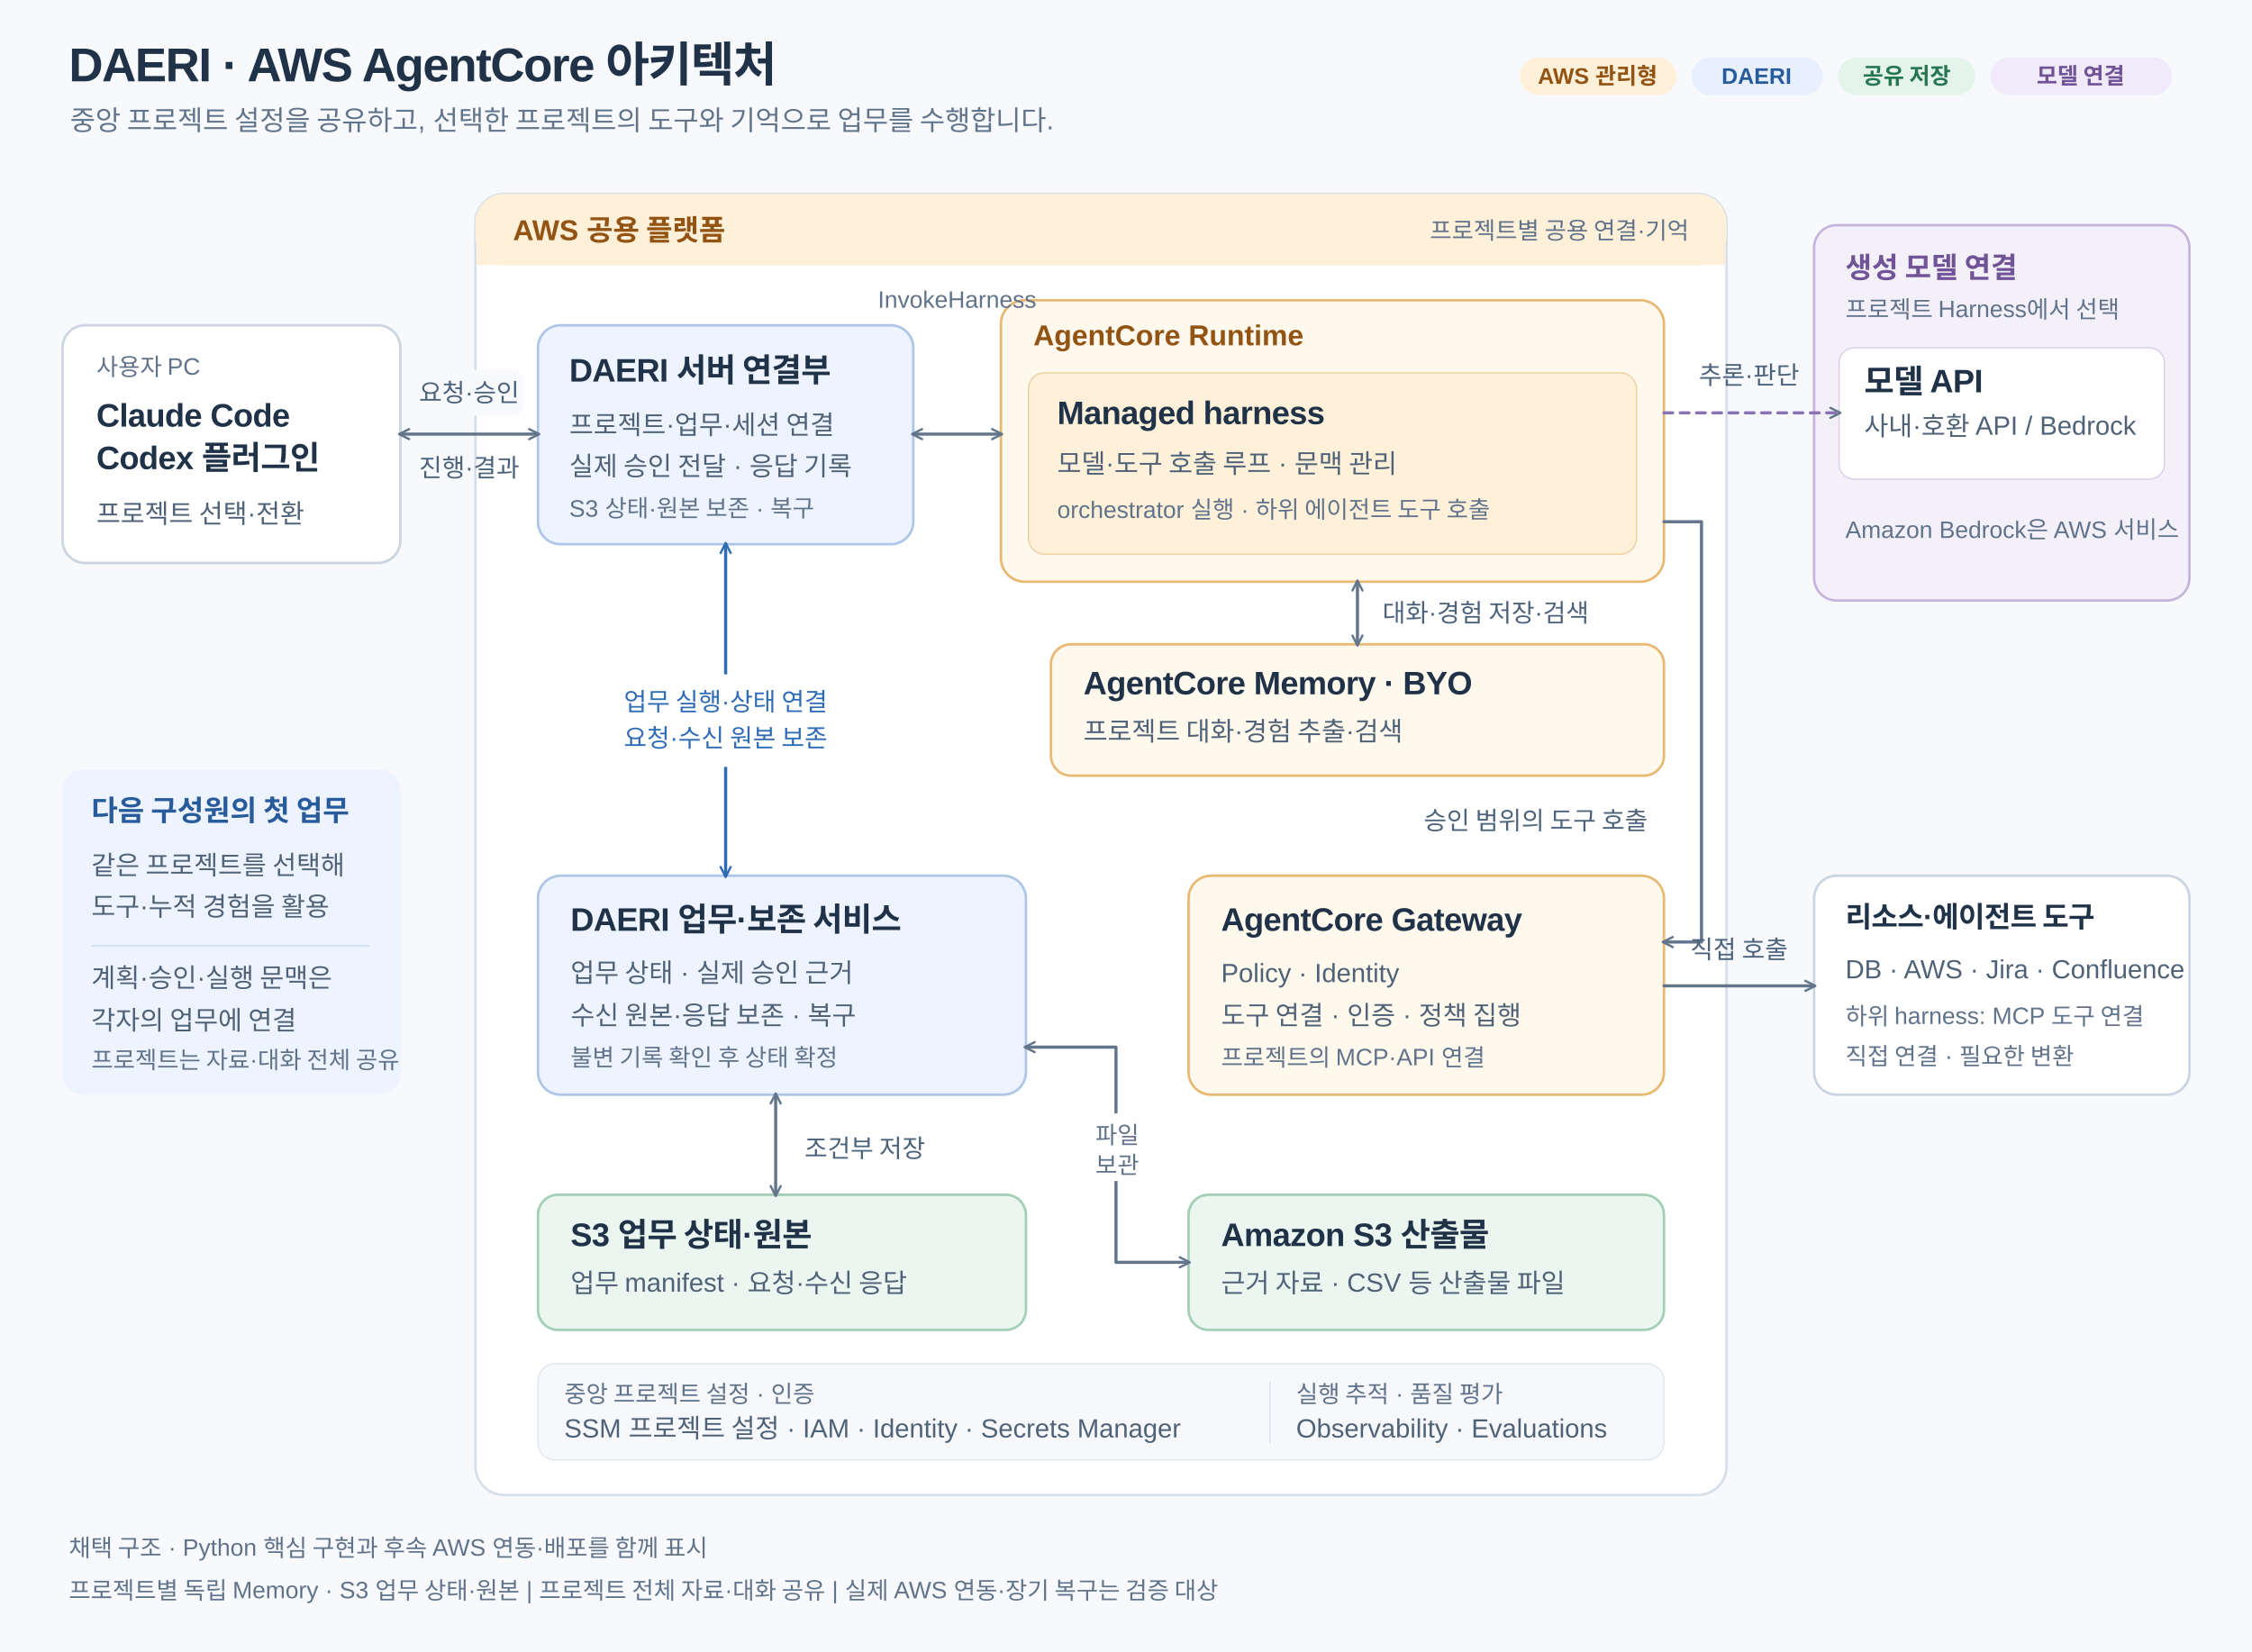
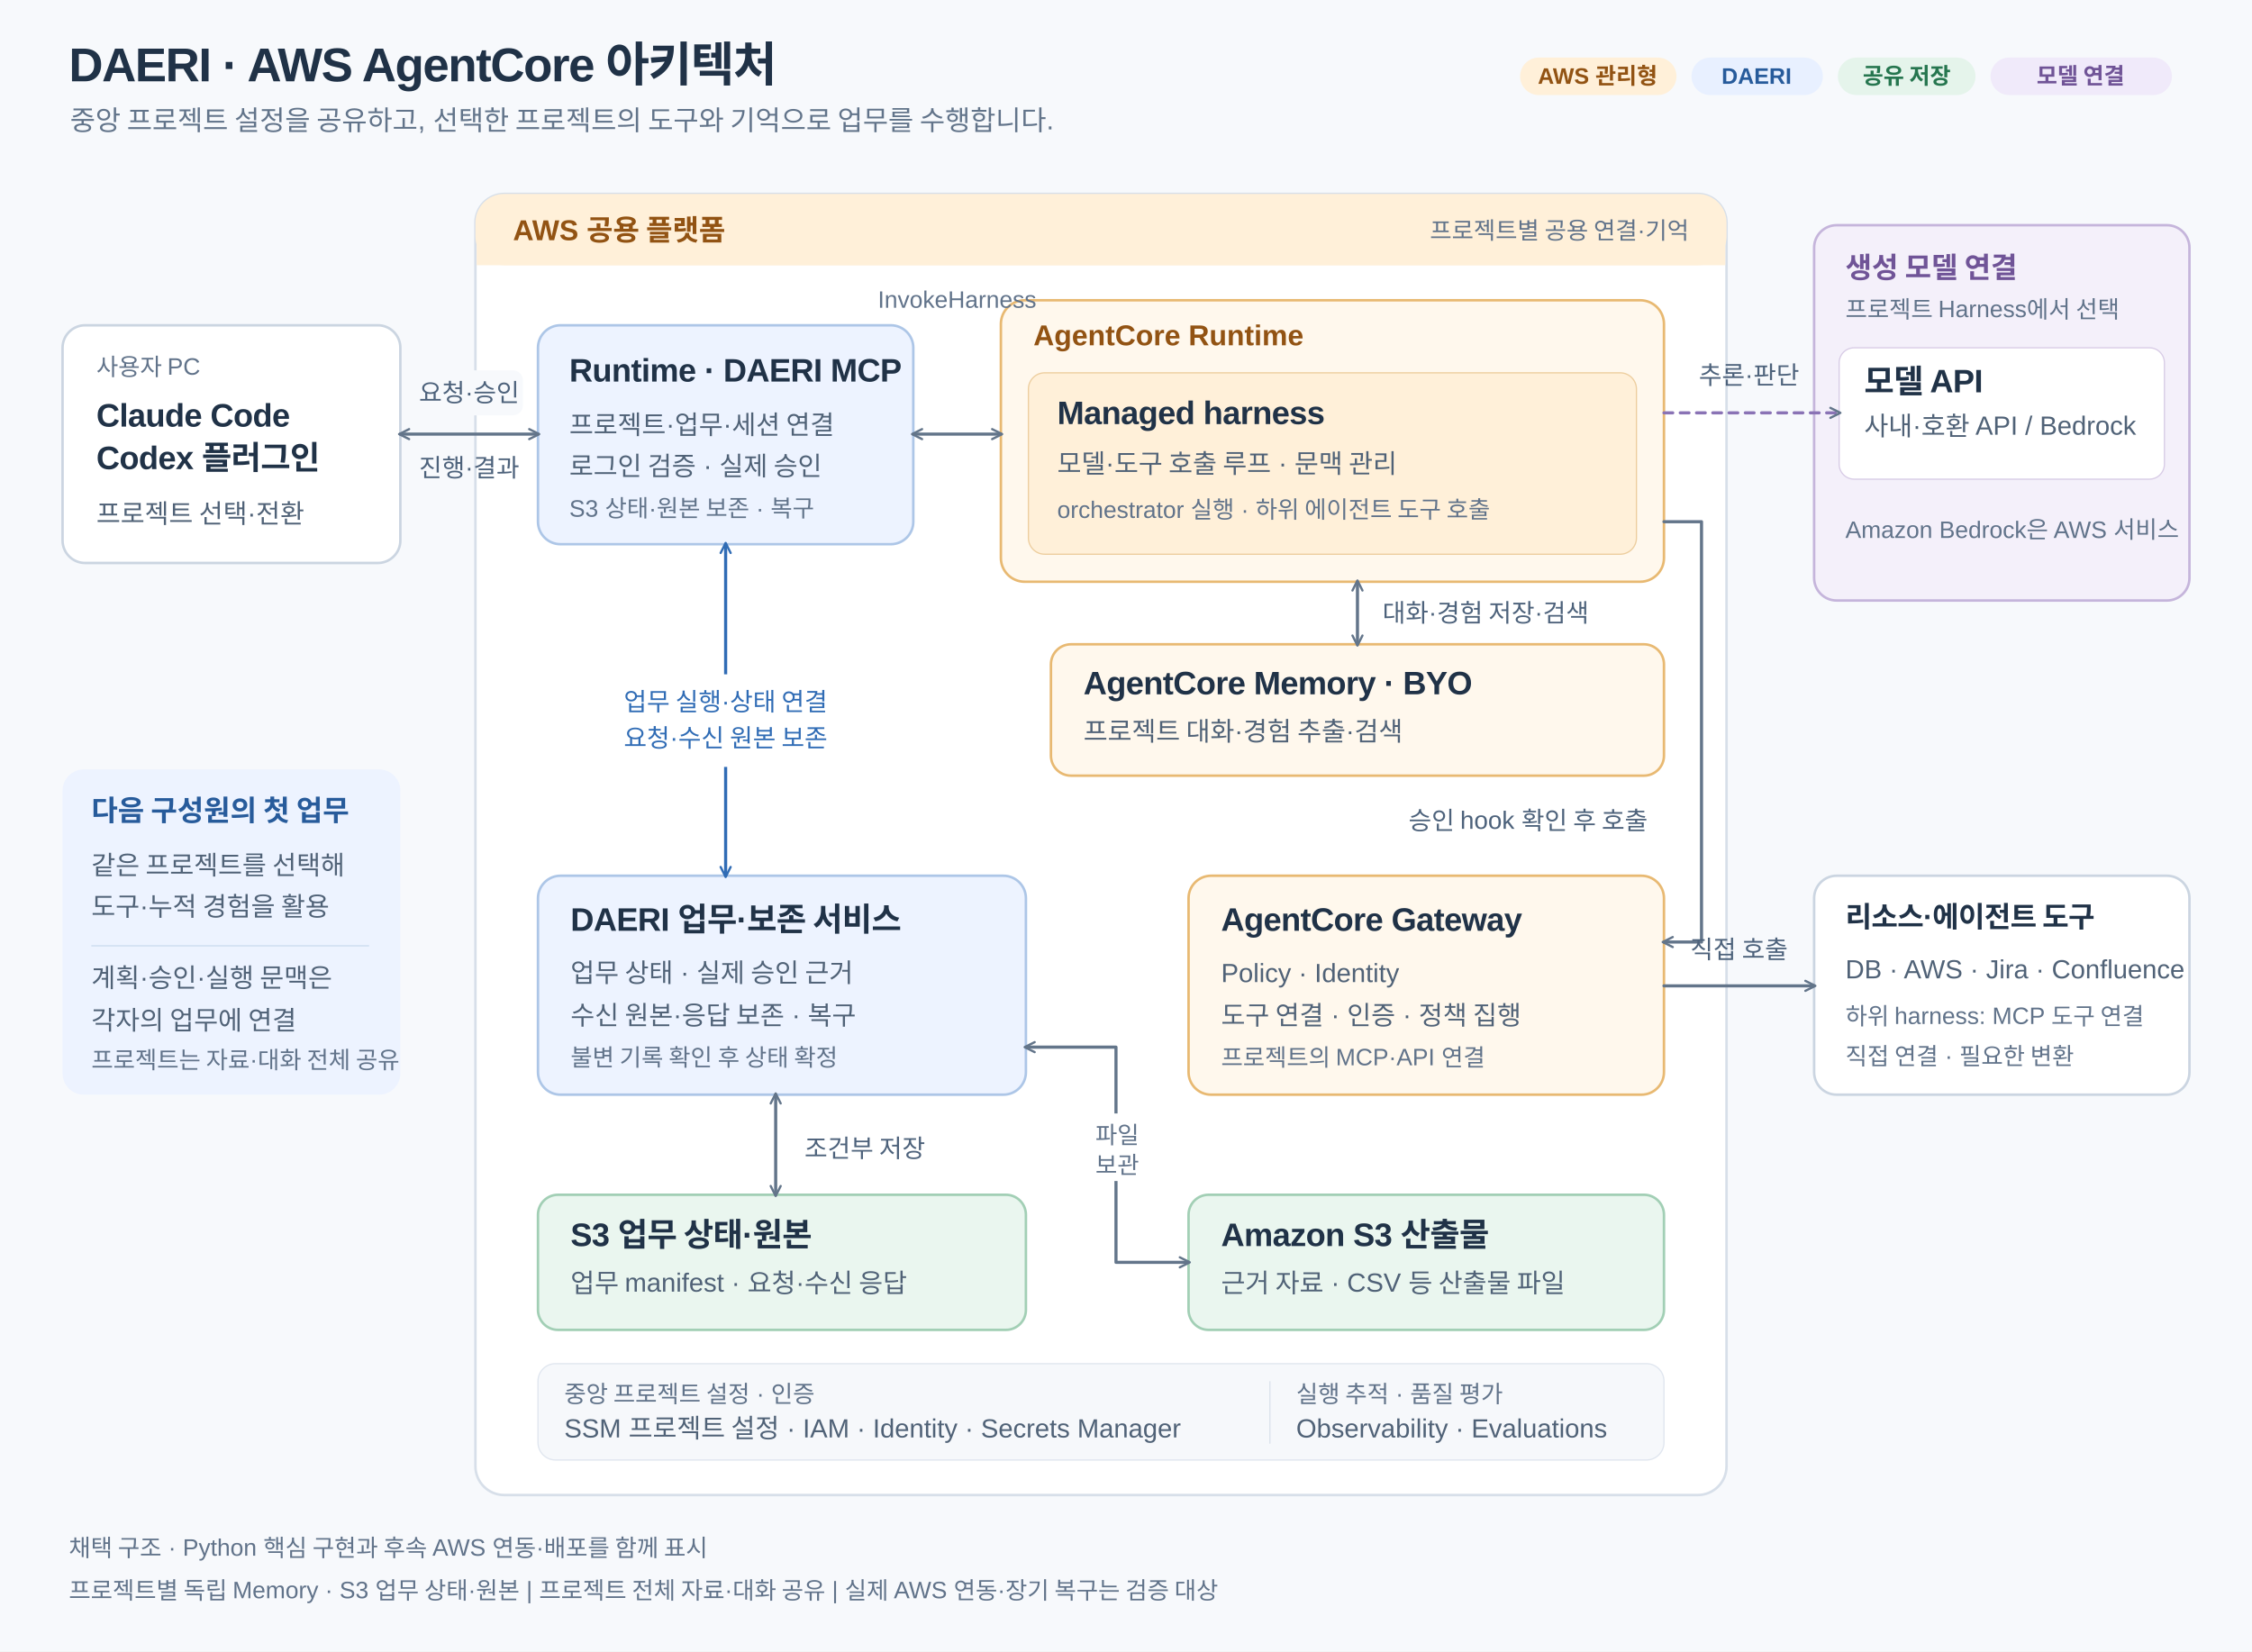
<svg xmlns="http://www.w3.org/2000/svg" width="1800" height="1320" viewBox="0 0 1800 1320" role="img" aria-labelledby="title desc">
  <defs>
    <marker id="arrow" markerWidth="10" markerHeight="10" refX="8" refY="5" orient="auto-start-reverse" markerUnits="userSpaceOnUse">
      <path d="M1 1 9 5 1 9" fill="none" stroke="#63758a" stroke-width="1.8" stroke-linecap="round" stroke-linejoin="round" />
    </marker>
    <marker id="blueArrow" markerWidth="10" markerHeight="10" refX="8" refY="5" orient="auto-start-reverse" markerUnits="userSpaceOnUse">
      <path d="M1 1 9 5 1 9" fill="none" stroke="#306cb5" stroke-width="1.8" stroke-linecap="round" stroke-linejoin="round" />
    </marker>
    <style>
      text{font-family:"Apple SD Gothic Neo","Noto Sans KR",Arial,sans-serif;fill:#203247}
      .title{font-size:38px;font-weight:750;letter-spacing:-1px}.subtitle{font-size:22px;fill:#62748a}
      .group{font-size:23px;font-weight:700}.heading{font-size:26px;font-weight:750;letter-spacing:-.4px}.body{font-size:21px;fill:#506277}.small{font-size:19px;fill:#61738a}.label{font-size:20px;fill:#4d627b}.tag{font-size:18px;font-weight:650}
      .line{fill:none;stroke:#63758a;stroke-width:2.5;stroke-linecap:round;stroke-linejoin:round;marker-end:url(#arrow)}
      .two{marker-start:url(#arrow)}.blue{stroke:#306cb5;marker-end:url(#blueArrow);marker-start:url(#blueArrow)}
      .providerLine{fill:none;stroke:#8a73b5;stroke-width:2.5;stroke-linecap:round;stroke-linejoin:round;stroke-dasharray:7 6;marker-end:url(#arrow)}
    </style>
  </defs>
  <rect width="1800" height="1320" fill="#f7f9fc" />
  <text x="55" y="65" class="title">DAERI · AWS AgentCore 아키텍처</text>
  <text x="56" y="104" class="subtitle">중앙 프로젝트 설정을 공유하고, 선택한 프로젝트의 도구와 기억으로 업무를 수행합니다.</text>
  <g transform="translate(1215 46)">
    <rect width="125" height="30" rx="15" fill="#fff0d9" />
    <text x="62" y="21" text-anchor="middle" class="tag" style="fill:#925313">AWS 관리형</text>
    <rect x="137" width="105" height="30" rx="15" fill="#e8f0ff" />
    <text x="189" y="21" text-anchor="middle" class="tag" style="fill:#275b9b">DAERI</text>
    <rect x="254" width="110" height="30" rx="15" fill="#e5f4eb" />
    <text x="309" y="21" text-anchor="middle" class="tag" style="fill:#26764f">공유 저장</text>
    <rect x="376" width="145" height="30" rx="15" fill="#f0eafa" />
    <text x="448" y="21" text-anchor="middle" class="tag" style="fill:#705497">모델 연결</text>
  </g>
  <rect x="380" y="155" width="1000" height="1040" rx="23" fill="#fff" stroke="#d7dfe9" stroke-width="2" />
  <rect x="380" y="155" width="1000" height="57" rx="23" fill="#fff0d9" />
  <rect x="381" y="184" width="998" height="28" fill="#fff0d9" />
  <text x="410" y="192" class="group" style="fill:#925313">AWS 공용 플랫폼</text>
  <text x="1350" y="191" text-anchor="end" class="small">프로젝트별 공용 연결·기억</text>
  <rect x="50" y="260" width="270" height="190" rx="18" fill="#fff" stroke="#cbd5e1" stroke-width="2" />
  <text x="77" y="300" class="small">사용자 PC</text>
  <text x="77" y="341" class="heading">Claude Code</text>
  <text x="77" y="375" class="heading">Codex 플러그인</text>
  <text x="77" y="418" class="body">프로젝트 선택·전환</text>
  <rect x="430" y="260" width="300" height="175" rx="18" fill="#edf3ff" stroke="#adc6e7" stroke-width="2" />
-   <text x="455" y="305" class="heading">DAERI 서버 연결부</text>
+   <text x="455" y="305" class="heading">Runtime · DAERI MCP</text>
  <text x="455" y="347" class="body">프로젝트·업무·세션 연결</text>
-   <text x="455" y="380" class="body">실제 승인 전달 · 응답 기록</text>
+   <text x="455" y="380" class="body">로그인 검증 · 실제 승인</text>
  <text x="455" y="413" class="small">S3 상태·원본 보존 · 복구</text>
  <rect x="800" y="240" width="530" height="225" rx="19" fill="#fff8ed" stroke="#e8b972" stroke-width="2" />
  <text x="826" y="276" class="group" style="fill:#925313">AgentCore Runtime</text>
  <rect x="822" y="298" width="486" height="145" rx="13" fill="#fff0d9" stroke="#edce9f" />
  <text x="845" y="339" class="heading">Managed harness</text>
  <text x="845" y="378" class="body">모델·도구 호출 루프 · 문맥 관리</text>
  <text x="845" y="414" class="small">orchestrator 실행 · 하위 에이전트 도구 호출</text>
  <rect x="840" y="515" width="490" height="105" rx="16" fill="#fff8ed" stroke="#e8b972" stroke-width="2" />
  <text x="866" y="555" class="heading">AgentCore Memory · BYO</text>
  <text x="866" y="592" class="body">프로젝트 대화·경험 추출·검색</text>
  <rect x="430" y="700" width="390" height="175" rx="18" fill="#edf3ff" stroke="#adc6e7" stroke-width="2" />
  <text x="456" y="744" class="heading">DAERI 업무·보존 서비스</text>
  <text x="456" y="785" class="body">업무 상태 · 실제 승인 근거</text>
  <text x="456" y="819" class="body">수신 원본·응답 보존 · 복구</text>
  <text x="456" y="852" class="small">불변 기록 확인 후 상태 확정</text>
  <rect x="950" y="700" width="380" height="175" rx="18" fill="#fff8ed" stroke="#e8b972" stroke-width="2" />
  <text x="976" y="744" class="heading">AgentCore Gateway</text>
  <text x="976" y="785" class="body">Policy · Identity</text>
  <text x="976" y="819" class="body">도구 연결 · 인증 · 정책 집행</text>
  <text x="976" y="852" class="small">프로젝트의 MCP·API 연결</text>
  <rect x="430" y="955" width="390" height="108" rx="16" fill="#eaf6ef" stroke="#a2cfb5" stroke-width="2" />
  <text x="456" y="996" class="heading">S3 업무 상태·원본</text>
  <text x="456" y="1033" class="body">업무 manifest · 요청·수신 응답</text>
  <rect x="950" y="955" width="380" height="108" rx="16" fill="#eaf6ef" stroke="#a2cfb5" stroke-width="2" />
  <text x="976" y="996" class="heading">Amazon S3 산출물</text>
  <text x="976" y="1033" class="body">근거 자료 · CSV 등 산출물 파일</text>
  <rect x="1450" y="180" width="300" height="300" rx="18" fill="#f4f0fa" stroke="#c5b5db" stroke-width="2" />
  <text x="1475" y="222" class="group" style="fill:#705497">생성 모델 연결</text>
  <text x="1475" y="254" class="small">프로젝트 Harness에서 선택</text>
  <rect x="1470" y="278" width="260" height="105" rx="12" fill="#fff" stroke="#d8cce6" />
  <text x="1490" y="314" class="heading">모델 API</text>
  <text x="1490" y="348" class="body">사내·호환 API / Bedrock</text>
  <text x="1475" y="430" class="small">Amazon Bedrock은 AWS 서비스</text>
  <rect x="1450" y="700" width="300" height="175" rx="18" fill="#fff" stroke="#cbd5e1" stroke-width="2" />
  <text x="1475" y="741" class="heading" style="font-size:23px">리소스·에이전트 도구</text>
  <text x="1475" y="782" class="body">DB · AWS · Jira · Confluence</text>
  <text x="1475" y="819" class="small">하위 harness: MCP 도구 연결</text>
  <text x="1475" y="851" class="small">직접 연결 · 필요한 변환</text>
  <path d="M320 347H430" class="line two" />
  <rect x="332" y="296" width="86" height="36" rx="8" fill="#f7f9fc" />
  <text x="375" y="321" text-anchor="middle" class="label">요청·승인</text>
  <text x="375" y="381" text-anchor="middle" class="label">진행·결과</text>
  <path d="M730 347H800" class="line two" />
  <text x="765" y="246" text-anchor="middle" class="small">InvokeHarness</text>
  <path d="M1085 465V515" class="line two" />
  <text x="1105" y="497" class="label">대화·경험 저장·검색</text>
  <path d="M580 435V700" class="line blue" />
  <rect x="455" y="539" width="250" height="74" rx="11" fill="#fff" />
  <text x="580" y="568" text-anchor="middle" class="label" style="fill:#306cb5">업무 실행·상태 연결</text>
  <text x="580" y="597" text-anchor="middle" class="label" style="fill:#306cb5">요청·수신 원본 보존</text>
  <path d="M1330 417H1360V753H1330" class="line" />
-   <text x="1317" y="663" text-anchor="end" class="label">승인 범위의 도구 호출</text>
+   <text x="1317" y="663" text-anchor="end" class="label">승인 hook 확인 후 호출</text>
  <path d="M1330 788H1450" class="line" />
  <text x="1390" y="766" text-anchor="middle" class="label">직접 호출</text>
  <path d="M620 875V955" class="line two" />
  <text x="643" y="925" class="label">조건부 저장</text>
  <path d="M820 837H892V1009H950" class="line two" />
  <rect x="859" y="890" width="67" height="54" rx="8" fill="#fff" />
  <text x="893" y="914" text-anchor="middle" class="small">파일</text>
  <text x="893" y="938" text-anchor="middle" class="small">보관</text>
  <path d="M1330 330H1470" class="providerLine" />
  <text x="1398" y="307" text-anchor="middle" class="label">추론·판단</text>
  <rect x="430" y="1090" width="900" height="77" rx="14" fill="#f6f8fb" stroke="#e0e6ef" />
  <text x="451" y="1121" class="small">중앙 프로젝트 설정 · 인증</text>
  <text x="451" y="1149" class="body">SSM 프로젝트 설정 · IAM · Identity · Secrets Manager</text>
  <line x1="1015" y1="1104" x2="1015" y2="1154" stroke="#dce3ec" />
  <text x="1036" y="1121" class="small">실행 추적 · 품질 평가</text>
  <text x="1036" y="1149" class="body">Observability · Evaluations</text>
  <rect x="50" y="615" width="270" height="260" rx="17" fill="#edf3ff" />
  <text x="73" y="656" class="group" style="fill:#275b9b">다음 구성원의 첫 업무</text>
  <text x="73" y="699" class="body">같은 프로젝트를 선택해</text>
  <text x="73" y="732" class="body">도구·누적 경험을 활용</text>
  <line x1="73" y1="756" x2="295" y2="756" stroke="#ccdcef" />
  <text x="73" y="789" class="body">계획·승인·실행 문맥은</text>
  <text x="73" y="823" class="body">각자의 업무에 연결</text>
  <text x="73" y="854" class="small">프로젝트는 자료·대화 전체 공유</text>
  <text x="55" y="1244" class="small">채택 구조 · Python 핵심 구현과 후속 AWS 연동·배포를 함께 표시</text>
  <text x="55" y="1278" class="small">프로젝트별 독립 Memory · S3 업무 상태·원본  |  프로젝트 전체 자료·대화 공유  |  실제 AWS 연동·장기 복구는 검증 대상</text>
</svg>
